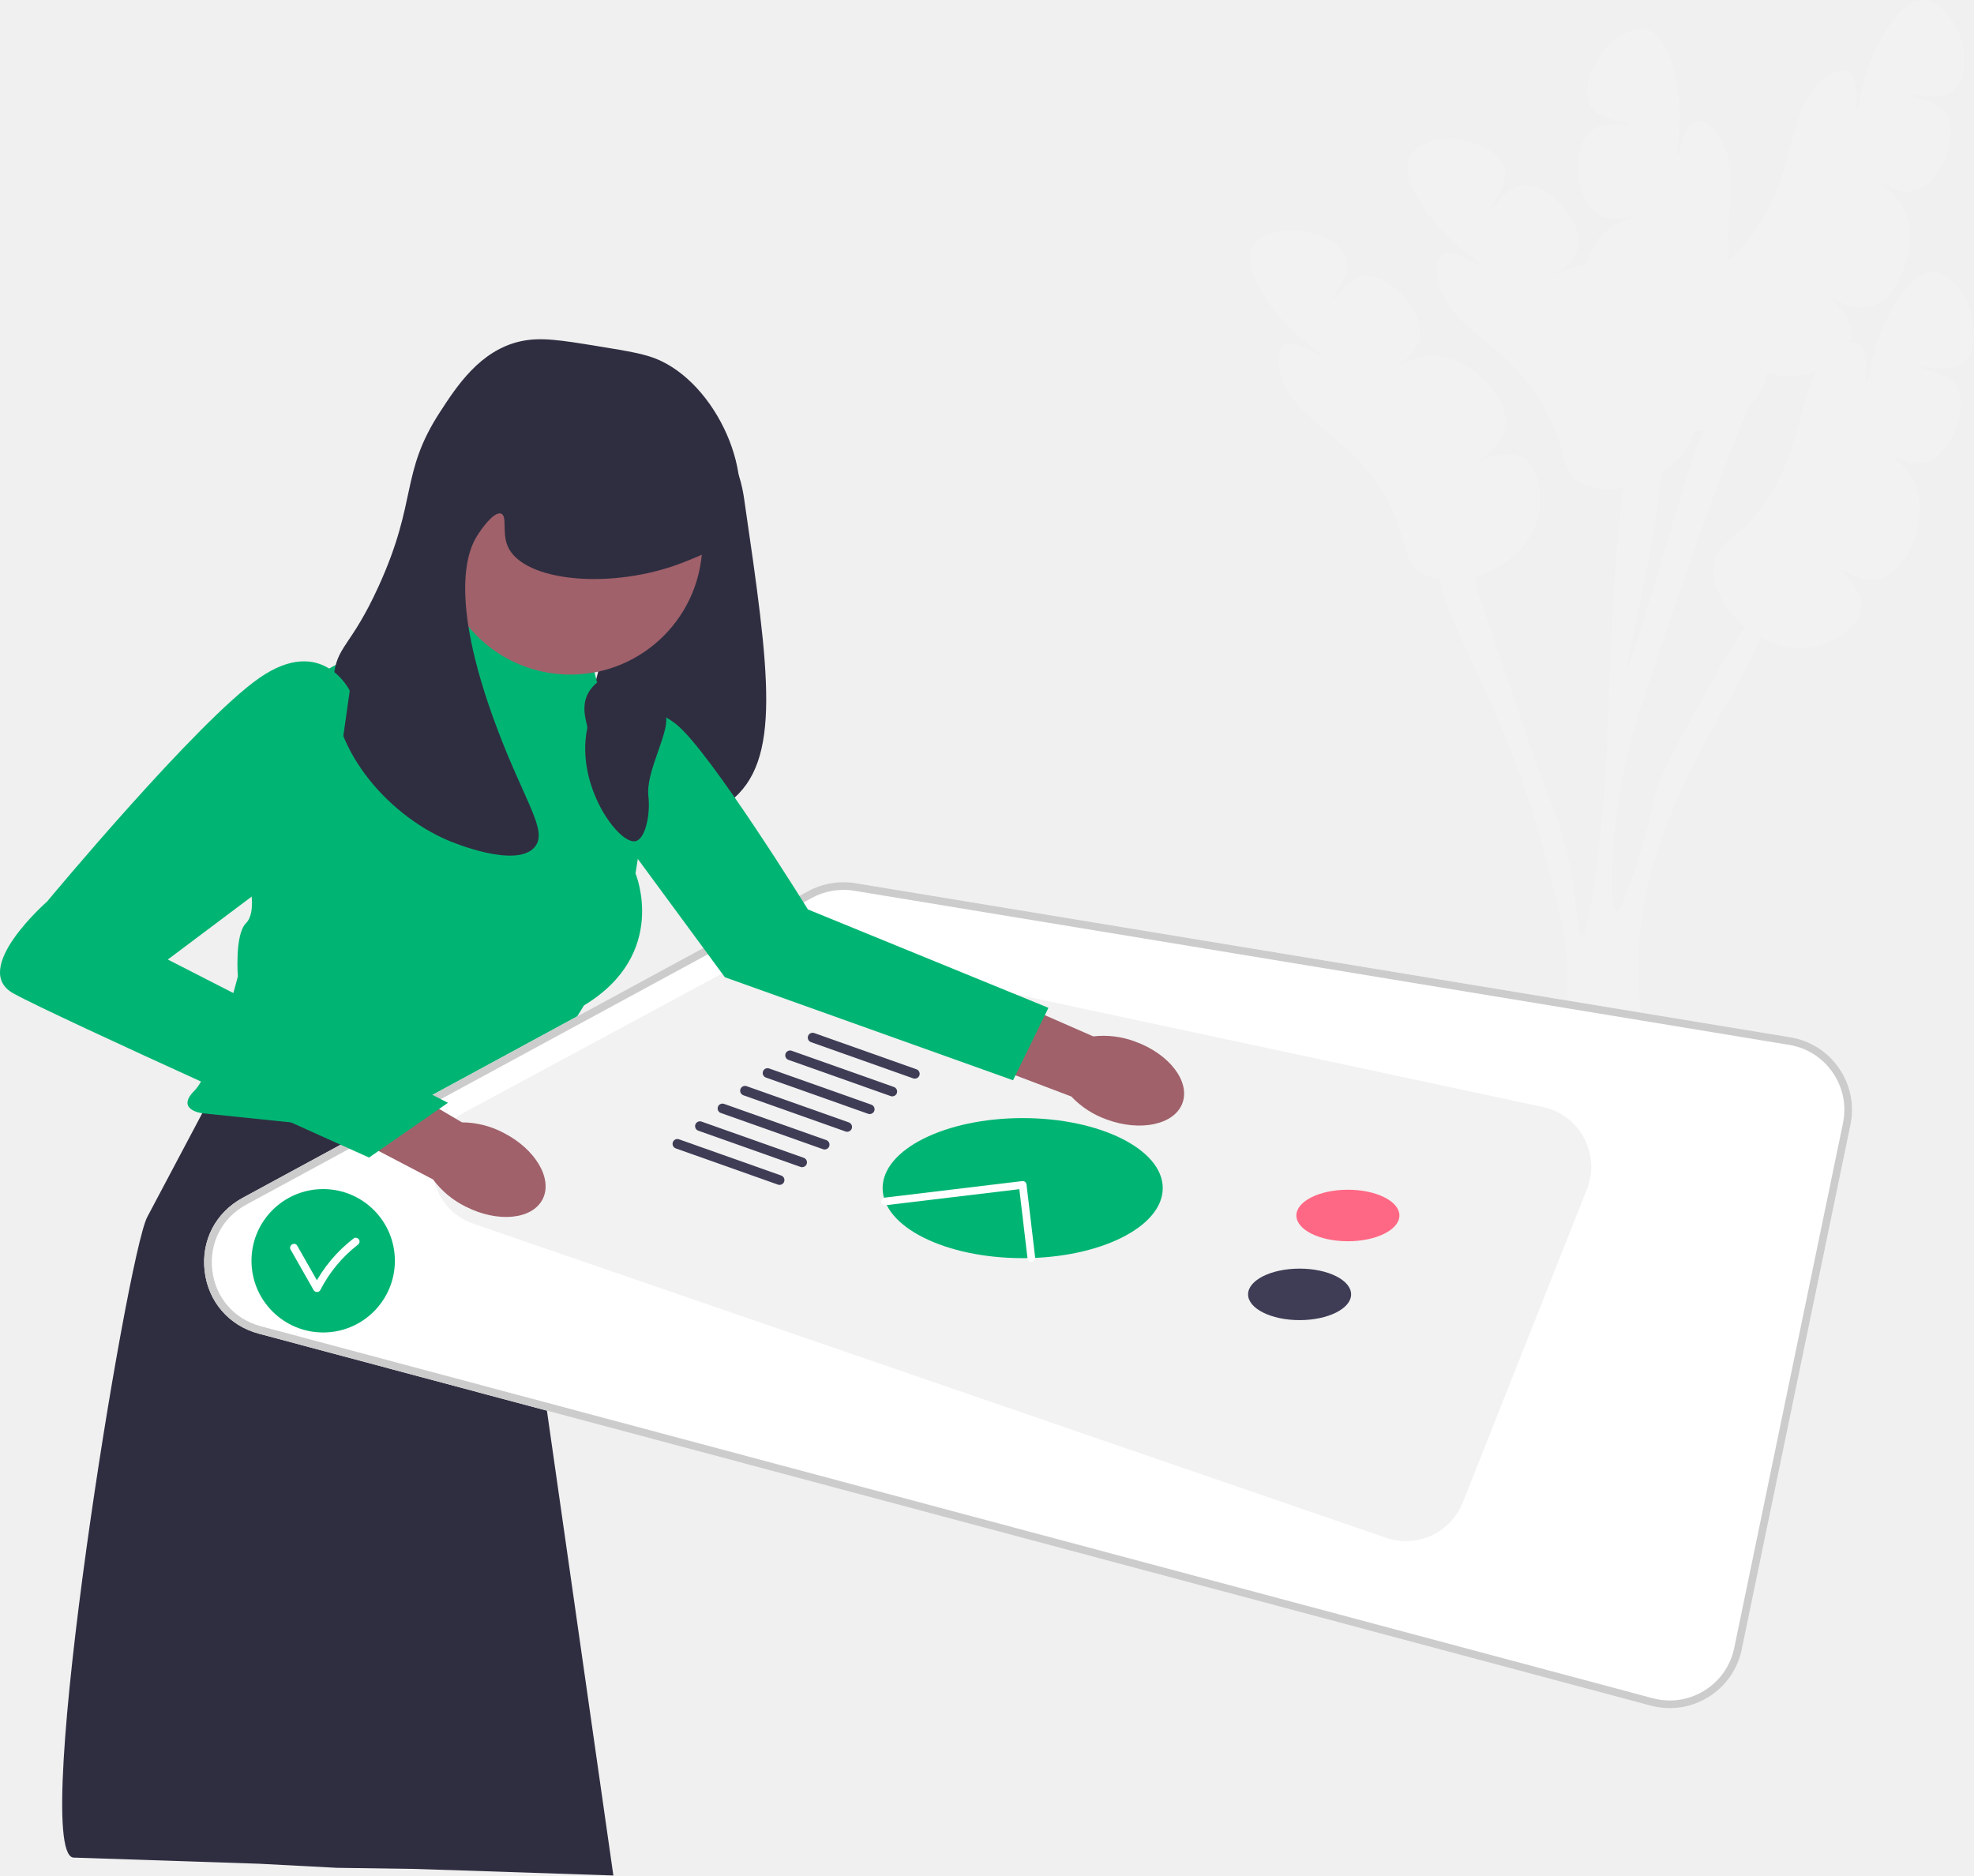
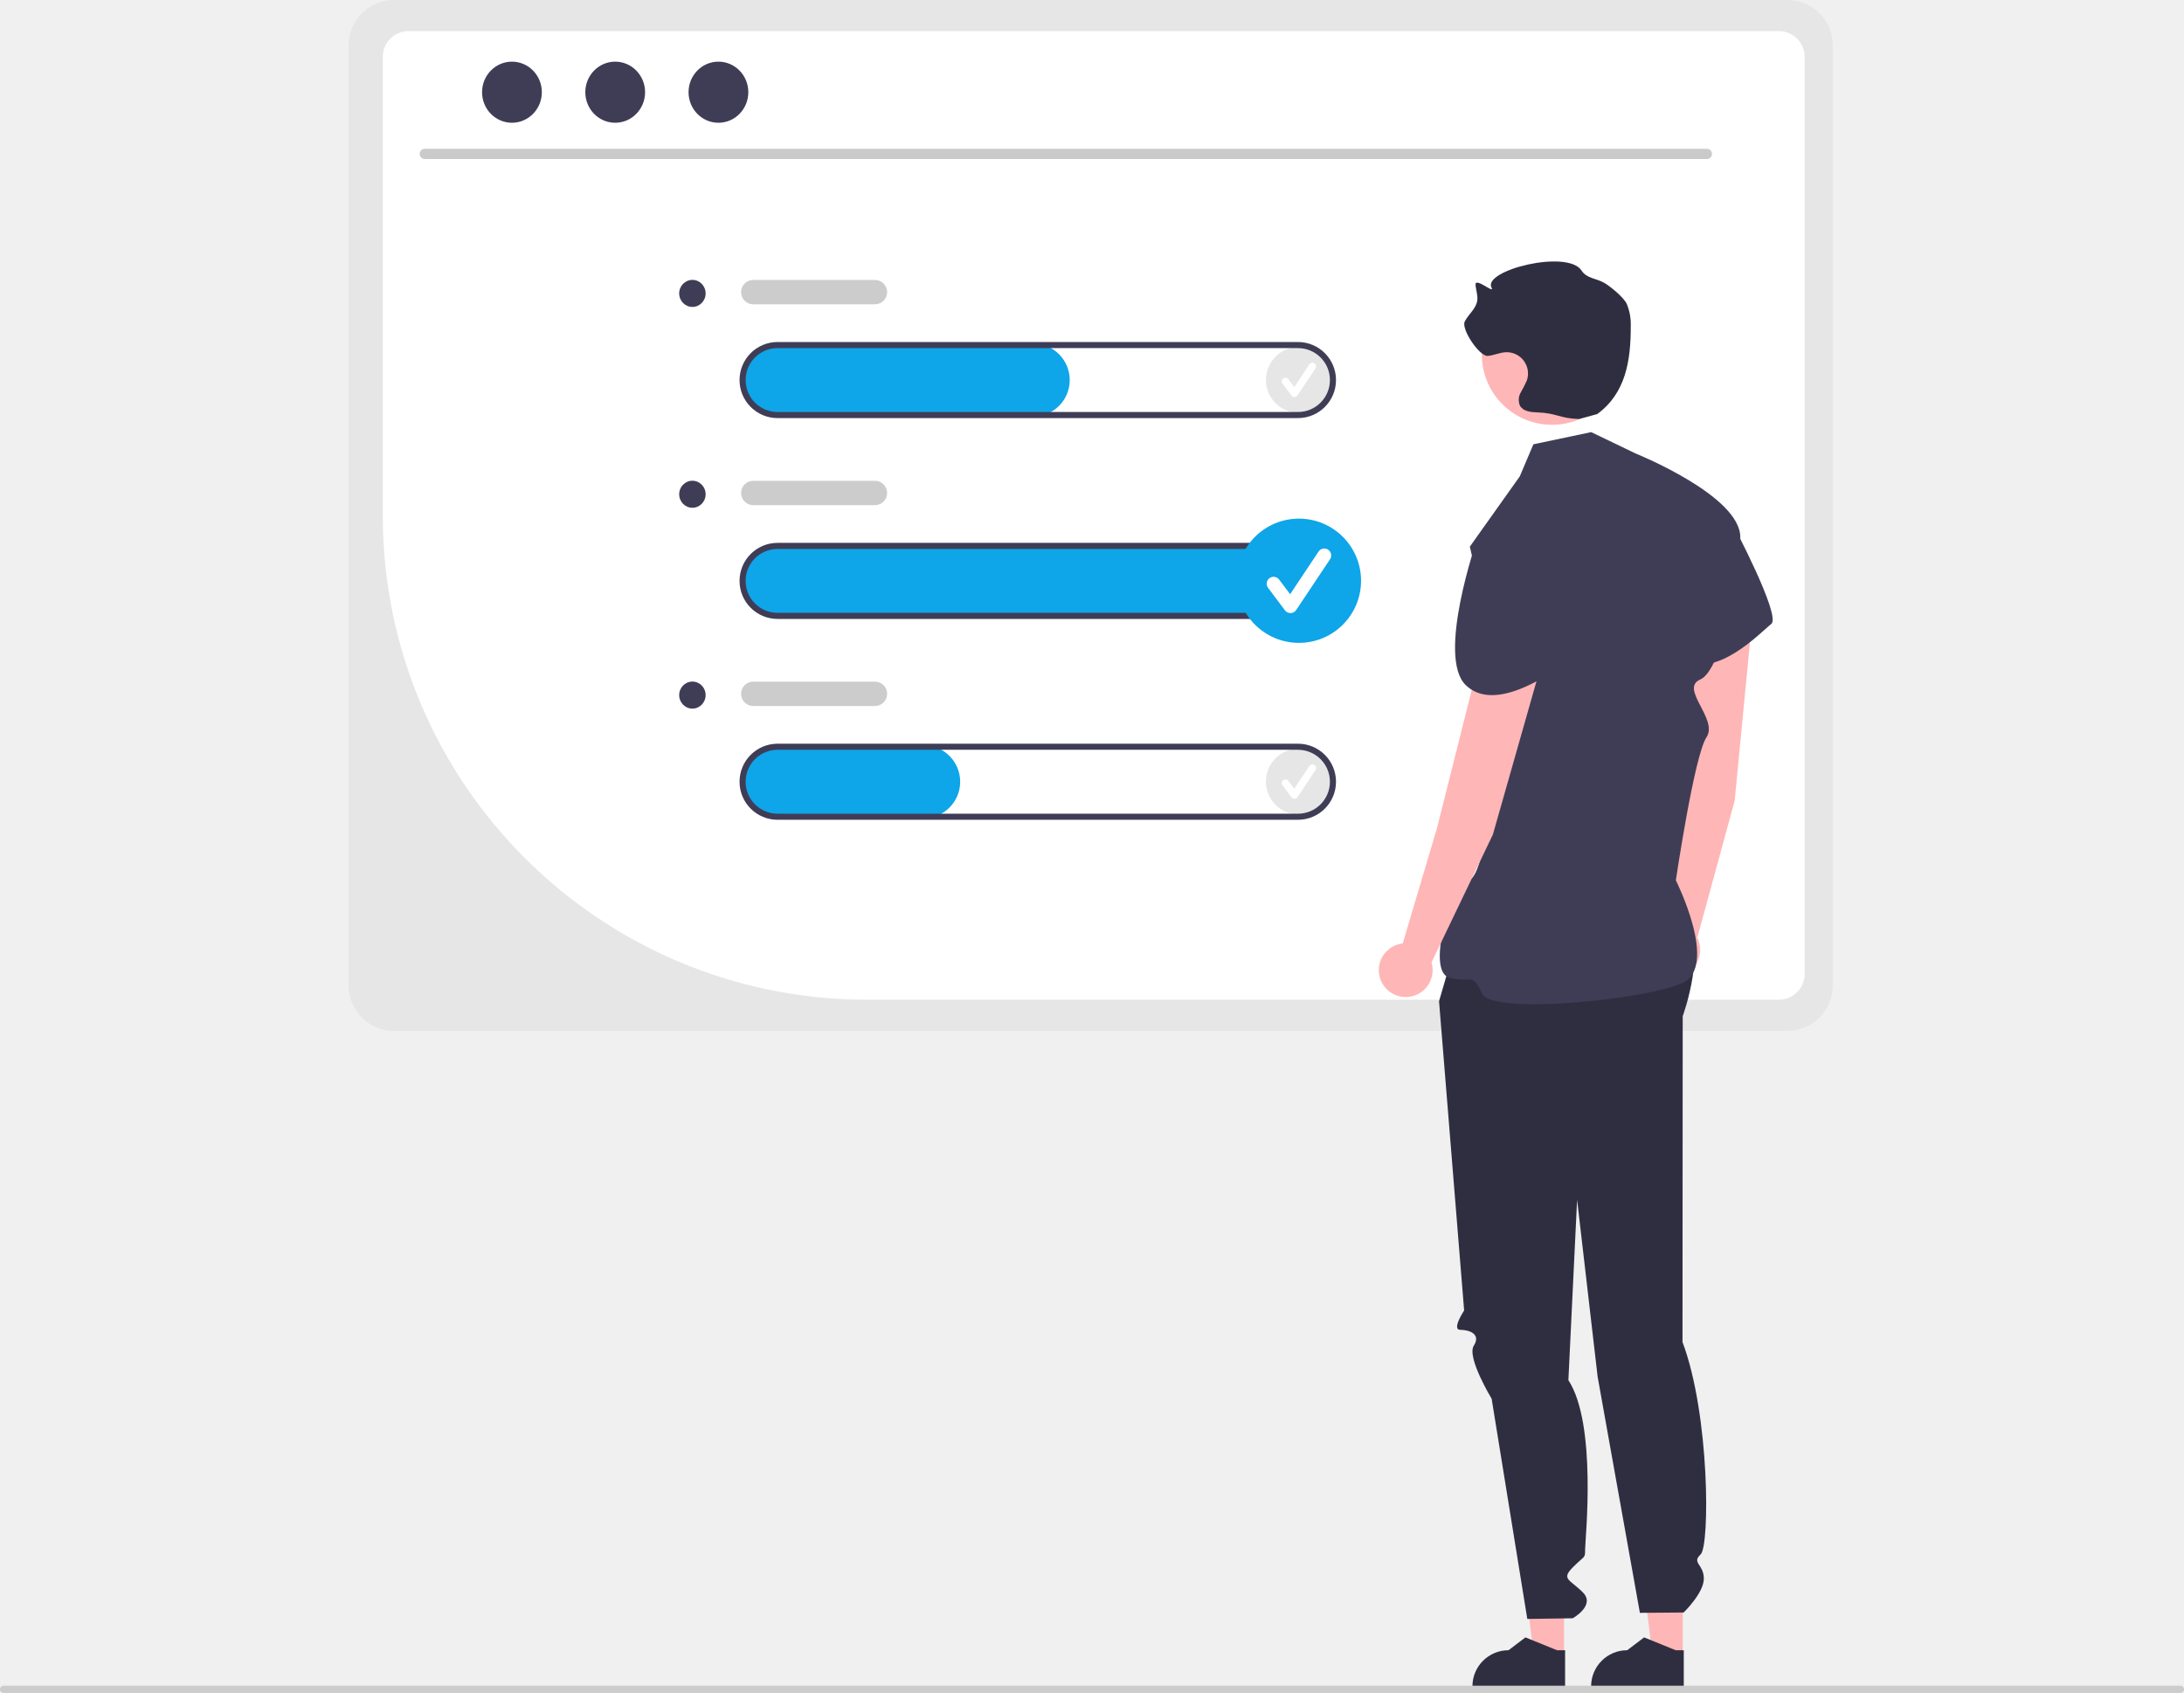
- <svg xmlns="http://www.w3.org/2000/svg" width="770.936" height="732.5" viewBox="0 0 770.936 732.5">
-   <path d="M733.063,173.909c.375-.552,9.704,8.839,18.188,6.907,10.57-2.407,18.302-22.04,12.57-30.437-3.793-5.557-13.227-5.818-13.031-6.861,.21-1.115,10.363,2.623,15.886-1.842,6.71-5.424,5.308-21.922-2.901-30.575-1.642-1.731-4.37-4.607-8.288-4.835-7.695-.447-13.737,9.683-16.392,14.136-8.443,14.157-9.134,29.01-10.176,28.871-.963-.129,1.594-12.558-3.039-15.103-1.015-.557-2.221-.55-3.419-.273,.303-.784,.522-1.592,.632-2.422,.695-5.235-3.464-10.8-8.378-15.464,5.118,3.032,10.903,5.134,16.021,3.631,11.434-3.359,19.042-24.56,13.031-37.574-4.198-9.09-14.904-13.892-14.551-14.412,.375-.552,9.704,8.839,18.188,6.907,10.57-2.407,18.302-22.04,12.57-30.437-3.793-5.557-13.227-5.818-13.031-6.861,.21-1.115,10.363,2.623,15.886-1.842,6.71-5.424,5.308-21.922-2.901-30.575-1.642-1.731-4.37-4.607-8.288-4.835-7.695-.447-13.737,9.683-16.392,14.136-8.443,14.157-9.134,29.01-10.176,28.871-.963-.129,1.594-12.558-3.039-15.103-2.901-1.594-7.363,1.379-8.749,2.302-15.239,10.153-11.016,32.229-25.095,55.716-4.533,7.562-9.049,12.078-12.86,15.494-1.741-21.029,4.671-37.172-5.042-49.399-1.036-1.304-4.371-5.502-7.621-4.875-5.19,1.001-6.57,13.615-7.526,13.442-1.034-.187,2.864-14.536-.828-30.601-1.161-5.053-3.804-16.549-11.265-18.484-3.799-.985-7.278,.915-9.372,2.059-10.468,5.717-16.863,20.989-12.141,28.21,3.887,5.944,14.697,5.501,14.555,6.627-.133,1.052-9.192-1.593-14.508,2.532-8.031,6.234-6.695,27.291,2.627,32.825,7.483,4.442,19.243-1.634,19.43-.994,.177,.604-11.486,1.89-18.271,9.253-2.816,3.057-4.748,7.121-5.84,11.513-9.239,.694-17.147,7.315-17.443,6.804-.335-.577,12.173-4.91,14.111-13.394,2.415-10.568-11.922-26.05-21.974-24.527-6.653,1.008-10.979,9.395-11.833,8.767-.914-.673,6.858-8.2,5.23-15.113-1.978-8.398-17.451-14.289-28.808-10.645-2.272,.729-6.047,1.94-7.951,5.372-3.74,6.74,2.768,16.577,5.629,20.901,9.095,13.747,22.179,20.812,21.602,21.69-.533,.812-10.625-6.882-14.927-3.811-2.694,1.923-1.95,7.233-1.72,8.882,2.539,18.135,24.263,23.904,39.321,46.775,12.262,18.624,7.03,28.732,17.418,33.781,4.46,2.167,10.138,2.586,15.942,1.543l-0,0c-4.492,30.078-5.761,81.517-5.761,81.517-1.268,51.453-7.882,93.827-10.778,93.746-1.608-.049-1.015-13.009-5.886-33.852-3.418-14.613-5.032-13.939-13.908-40.012-14.085-41.359-21.126-62.032-21.141-62.145-.075-.899-.198-2.714-.712-4.55,10.425-2.917,20.548-10.39,24.064-20.877,2.813-8.39,2.074-20.852-4.769-25.342-4.415-2.897-11.233-1.563-17.568,.842,4.952-3.297,9.355-7.598,10.219-12.862,1.932-11.76-13.872-27.809-28.205-28.037-10.011-.159-18.981,7.405-19.297,6.861-.335-.577,12.173-4.91,14.111-13.394,2.415-10.568-11.922-26.05-21.974-24.527-6.652,1.008-10.979,9.395-11.833,8.767-.914-.673,6.858-8.2,5.23-15.113-1.978-8.398-17.451-14.29-28.808-10.645-2.272,.729-6.047,1.94-7.951,5.372-3.74,6.74,2.768,16.577,5.629,20.901,9.095,13.747,22.179,20.812,21.602,21.69-.533,.812-10.625-6.882-14.927-3.811-2.694,1.923-1.95,7.233-1.72,8.882,2.539,18.135,24.263,23.904,39.321,46.775,12.262,18.624,7.03,28.732,17.418,33.781,1.798,.874,3.797,1.455,5.919,1.781l0,.01c.914,14.22,26.532,52.436,40.79,106.77,7.102,27.07,10.988,41.838,8.191,62.402-2.763,20.387-10.435,34.147-10.296,43.232,.011,.85,.085,1.634,.242,2.392l42.107-5.527c.282-.816,.504-1.653,.68-2.513,3.207-15.468-8.492-38.977-2.547-76.892,4.415-28.135,16.511-51.276,22.151-62.057,6.93-13.259,15.117-25.73,23.958-45.096,5.676,3.126,12.112,4.785,18.498,3.983,8.78-1.104,19.689-7.174,20.767-15.288,.695-5.235-3.464-10.8-8.378-15.464,5.118,3.032,10.903,5.134,16.021,3.63,11.434-3.359,19.042-24.56,13.031-37.574-4.198-9.089-14.904-13.892-14.551-14.412Zm-171.31,13.863c-.031-.061,.409-.252,1.175-.563-.722,.405-1.144,.624-1.175,.563Zm139.976-81.866c-.678-.474-1.058-.76-1.017-.814,.041-.054,.405,.259,1.017,.814Zm-43.667,21.705c.753-.341,1.195-.527,1.218-.463,.023,.064-.427,.219-1.218,.463Zm-34.607,24.651c-.031-.061,.409-.252,1.175-.563-.722,.405-1.144,.624-1.175,.563Zm12.113,108.774c-1.011-.228,11.286-49.966,13.303-76.373,5.836-3.826,10.63-9.214,12.832-15.782,.038-.114,.073-.232,.11-.347,1.167-.162,2.328-.382,3.478-.653-4.115,10.405-6.411,17.961-6.411,17.961-10.686,35.204-22.39,75.404-23.312,75.193Zm45.895-16.238c-3.375,5.175-7.329,11.537-12.775,21.268-13.968,24.931-20.945,37.388-22.78,46.27-.482,2.371-3.026,15.199-8.855,31.458-2.979,8.297-4.469,12.445-5.602,12.277-3.209-.488-3.263-33.215,5.619-67.1,1.522-5.769,2.736-9.491,5.044-16.531,3.744-11.485,24.608-75.32,41.021-114.046l.002-.005c3.031-2.905,5.299-6.229,6.412-9.727,.355-1.117,.555-2.15,.635-3.133,3.925,1.248,8.043,1.751,12.141,1.235,2.292-.288,4.728-.917,7.097-1.83-6.554,11.615-6.448,29.008-17.387,47.256-11.464,19.125-22.841,18.795-22.885,30.345-.029,7.67,4.964,16.155,12.318,22.257l-.005,.008Zm23.097-33.454c.041-.054,.405,.259,1.017,.814-.678-.475-1.058-.76-1.017-.814Z" fill="#f2f2f2" />
-   <path d="M264.226,161.609c6.429-1.071,13.425,6.781,16.347,10.06,7.801,8.755,9.43,18.941,10.06,23.264,9.941,68.226,14.911,102.338-5.659,118.205-19.549,15.079-55.281,11.035-62.246-2.515-2.713-5.278-.445-10.8,3.144-21.377,6.632-19.548,10.541-39.922,16.347-59.731,13.258-45.232,12.145-66.262,22.006-67.905Z" fill="#2f2e41" />
-   <path d="M88.804,416.253l-31.286,59.049c-7.986,15.074-45.777,247.272-28.971,250.198l72.796,2.415,30.204,1.585,31.046,.447,76.954,2.553-43.227-302.415-107.516-13.832Z" fill="#2f2e41" />
-   <path d="M165.826,243.032l62.246,2.515,5.03,20.749,14.99,12.229c5.511,4.496,8.215,11.585,7.098,18.609l-6.997,43.983s13.204,31.437-20.12,51.557l-33.324,54.072-115.69-11.946s-10.689-1.258-3.144-8.802c7.545-7.545,16.976-44.641,16.976-44.641,0,0-1.258-16.347,3.144-20.749s1.337-15.719,1.337-15.719l17.902-66.175c3.488-12.895,15.188-21.85,28.546-21.85h19.852l2.154-13.832Z" fill="#00b573" />
-   <path d="M644.667,666.158L101.049,520.871c-11.614-3.104-19.708-12.448-21.122-24.387s4.272-22.915,14.84-28.646l220.923-119.815c5.583-3.029,12.111-4.129,18.378-3.094l365.157,60.197c7.795,1.285,14.551,5.581,19.022,12.095s6.05,14.361,4.447,22.098l-42.462,204.904c-1.621,7.821-6.258,14.438-13.056,18.631-4.609,2.843-9.767,4.297-15.016,4.297-2.494,0-5.009-.328-7.494-.992Z" fill="#fff" />
-   <path d="M644.667,666.158L101.049,520.871c-11.614-3.104-19.708-12.448-21.122-24.387s4.272-22.915,14.84-28.646l220.923-119.815c5.583-3.029,12.111-4.129,18.378-3.094l365.157,60.197c7.795,1.285,14.551,5.581,19.022,12.095s6.05,14.361,4.447,22.098l-42.462,204.904c-1.621,7.821-6.258,14.438-13.056,18.631-4.609,2.843-9.767,4.297-15.016,4.297-2.494,0-5.009-.328-7.494-.992Zm54.07-258.071l-365.157-60.198c-5.613-.927-11.459,.058-16.459,2.771l-220.923,119.815c-9.465,5.133-14.558,14.964-13.291,25.656s8.515,19.062,18.917,21.842l543.618,145.287c6.911,1.846,14.072,.796,20.161-2.96,6.089-3.755,10.242-9.682,11.693-16.687l42.462-204.904c1.436-6.928,.021-13.957-3.983-19.791-4.004-5.834-10.055-9.681-17.037-10.831l.244-1.48-.244,1.48Z" fill="#ccc" />
-   <path d="M619.761,464.494l-48.48,122.332c-4.7,11.86-17.895,17.928-29.958,13.778l-356.335-122.604c-19.675-6.77-21.874-33.718-3.555-43.587l114.675-61.781c4.989-2.688,10.772-3.513,16.314-2.328l290.14,62.053c14.438,3.088,22.639,18.411,17.199,32.137Z" fill="#f2f2f2" />
-   <ellipse cx="526.414" cy="474.727" rx="20.12" ry="10.06" fill="#ff6884" />
-   <ellipse cx="507.552" cy="505.535" rx="20.12" ry="10.06" fill="#3f3d56" />
-   <ellipse cx="399.407" cy="464.038" rx="54.701" ry="27.351" fill="#00b573" />
-   <path d="M304.466,462.781c.776,0,1.504-.483,1.778-1.257,.348-.982-.166-2.06-1.148-2.408l-39.916-14.147c-.979-.347-2.059,.166-2.408,1.148-.348,.982,.166,2.06,1.148,2.408l39.916,14.147c.208,.074,.421,.109,.63,.109Z" fill="#3f3d56" />
-   <path d="M313.268,455.865c.776,0,1.504-.483,1.778-1.257,.348-.982-.166-2.06-1.148-2.408l-39.916-14.147c-.979-.347-2.059,.166-2.408,1.148-.348,.982,.166,2.06,1.148,2.408l39.916,14.147c.208,.074,.421,.109,.63,.109Z" fill="#3f3d56" />
-   <path d="M322.071,448.949c.776,0,1.504-.483,1.778-1.257,.348-.982-.166-2.06-1.148-2.408l-39.916-14.147c-.98-.346-2.06,.166-2.408,1.148-.348,.982,.166,2.06,1.148,2.408l39.916,14.147c.208,.074,.421,.109,.63,.109Z" fill="#3f3d56" />
-   <path d="M330.873,442.032c.776,0,1.504-.483,1.778-1.257,.348-.982-.166-2.06-1.148-2.408l-39.916-14.147c-.979-.347-2.06,.166-2.408,1.148-.348,.982,.166,2.06,1.148,2.408l39.916,14.147c.208,.074,.421,.109,.63,.109Z" fill="#3f3d56" />
-   <path d="M339.676,435.116c.776,0,1.504-.483,1.778-1.257,.348-.982-.166-2.06-1.148-2.408l-39.916-14.147c-.979-.347-2.059,.166-2.408,1.148-.348,.982,.166,2.06,1.148,2.408l39.916,14.147c.208,.074,.421,.109,.63,.109Z" fill="#3f3d56" />
-   <path d="M348.478,428.2c.776,0,1.504-.483,1.778-1.257,.348-.982-.166-2.06-1.148-2.408l-39.916-14.147c-.98-.346-2.059,.166-2.408,1.148-.348,.982,.166,2.06,1.148,2.408l39.916,14.147c.208,.074,.421,.109,.63,.109Z" fill="#3f3d56" />
-   <path d="M357.281,421.284c.776,0,1.504-.483,1.778-1.257,.348-.982-.166-2.06-1.148-2.408l-39.916-14.147c-.98-.347-2.059,.166-2.408,1.148-.348,.982,.166,2.06,1.148,2.408l39.916,14.147c.208,.074,.421,.109,.63,.109Z" fill="#3f3d56" />
-   <circle cx="222.728" cy="211.909" r="51.557" fill="#a0616a" />
-   <path d="M233.417,135.202c-14.516-2.366-22.311-3.637-30.18-1.886-15.763,3.507-24.907,17.599-31.437,27.665-15.617,24.07-8.556,34.186-23.892,67.905-11.001,24.188-16.548,23.189-17.605,35.839-2.219,26.554,20.369,53.116,44.641,63.504,1.621,.694,26.845,11.249,33.952,2.515,5.21-6.403-3.994-17.423-15.09-47.156-19.511-52.281-10.292-69.754-7.545-74.192,1.735-2.804,6.685-9.774,9.431-8.802,2.484,.879,.334,7.259,2.515,12.575,5.844,14.243,41.363,17.406,69.162,6.287,8.198-3.279,13.228-5.291,16.976-10.689,12.716-18.315-2.465-56.698-26.407-67.905-5.447-2.549-11.805-3.586-24.521-5.659Z" fill="#2f2e41" />
-   <path id="b-111" d="M196.554,442.382c12.539,6.36,19.422,17.986,15.373,25.965-4.049,7.979-17.494,9.29-30.037,2.926-5.045-2.474-9.425-6.119-12.772-10.632l-52.79-27.619,13.489-24.496,50.609,29.829c5.621,.035,11.151,1.417,16.128,4.028Z" fill="#a0616a" />
-   <path id="c-112" d="M443.448,406.845c13.209,4.818,21.43,15.538,18.363,23.944-3.067,8.406-16.26,11.312-29.473,6.491-5.304-1.853-10.088-4.95-13.95-9.031l-55.709-21.12,10.468-25.932,53.808,23.573c5.585-.636,11.241,.075,16.494,2.074Z" fill="#a0616a" />
-   <path d="M136.589,269.754s-10.689-22.006-35.21-5.03c-24.521,16.976-82.995,87.396-82.995,87.396,0,0-30.18,26.407-13.204,35.839s138.954,64.132,138.954,64.132l30.809-21.377-109.402-55.959,62.843-47.156,8.206-57.845Z" fill="#00b573" />
-   <path d="M243.477,282.958s7.481-10.689,20.717,0,51.33,72.235,51.33,72.235l93.944,38.425-13.832,28.294-112.546-40.24-49.042-66.647,9.431-32.066Z" fill="#00b573" />
-   <path d="M237.504,263.781c-14.259,7.281-7.698,18.46-8.174,20.749-4.634,22.29,12.306,45.377,18.862,44.012,3.846-.801,5.868-10.381,5.03-17.605-1.087-9.365,7.919-24.188,6.916-30.809-2.461-16.243,12.386-16.547,9.431-22.635-1.732-3.568-23.569,1.949-32.066,6.287Z" fill="#2f2e41" />
-   <path d="M402.787,492.835c.059,0,.119-.003,.178-.011,.823-.097,1.411-.843,1.313-1.666l-3.382-28.554c-.047-.396-.249-.756-.562-1.002-.313-.246-.709-.356-1.107-.311l-53.709,6.459c-.822,.099-1.409,.846-1.31,1.668,.099,.823,.847,1.414,1.668,1.311l52.217-6.279,3.205,27.062c.09,.763,.738,1.323,1.488,1.323Z" fill="#fff" />
-   <g>
-     <circle cx="126.217" cy="492.413" r="28" fill="#00b573" />
-     <path d="M113.495,488.046l9,15.827c.535,.942,2.073,1.01,2.59,0,3.515-6.864,8.479-12.94,14.598-17.649,.647-.498,.975-1.284,.538-2.052-.362-.636-1.411-1.031-2.052-.538-6.536,5.03-11.911,11.376-15.674,18.726h2.59l-9-15.827c-.954-1.678-3.547-.168-2.59,1.514h0Z" fill="#fff" />
-   </g>
+ <svg xmlns="http://www.w3.org/2000/svg" data-name="Layer 1" width="717.67" height="556.322" viewBox="0 0 717.67 556.322">
+   <path d="M338.564,710.879l7.71-12.39,1.54,7.08c.27,1.24.54,2.5.79,3.75,2.19-1.87,4.52-3.6,6.8-5.26q10.5-7.62,20.99-15.26l-2.19,12.7c-1.35,7.82-2.76,15.8-6.1,22.95-.37.81-.77,1.61-1.2,2.39h-32.54a10.486,10.486,0,0,1-.54-2.24.773.773,0,0,1-.01-.15C333.304,719.599,335.984,715.029,338.564,710.879Z" transform="translate(-241.165 -171.839)" fill="#f0f0f0" />
+   <path d="M828.559,171.839H370.562a14.868,14.868,0,0,0-14.844,14.844V495.741A14.858,14.858,0,0,0,370.562,510.585H828.559a14.858,14.858,0,0,0,14.844-14.844V186.683A14.868,14.868,0,0,0,828.559,171.839Z" transform="translate(-241.165 -171.839)" fill="#e6e6e6" />
+   <path d="M825.737,500.353H525.641A159.157,159.157,0,0,1,366.95,341.661v-151.146a8.456,8.456,0,0,1,8.438-8.455H825.737a8.456,8.456,0,0,1,8.438,8.455V491.914A8.448,8.448,0,0,1,825.737,500.353Z" transform="translate(-241.165 -171.839)" fill="#fff" />
+   <path d="M802.098,224.086H380.709a1.676,1.676,0,0,1,0-3.351H802.098a1.676,1.676,0,0,1,0,3.351Z" transform="translate(-241.165 -171.839)" fill="#cacaca" />
+   <ellipse cx="168.229" cy="30.3" rx="9.821" ry="10.04" fill="#3f3d56" />
+   <ellipse cx="202.155" cy="30.3" rx="9.821" ry="10.04" fill="#3f3d56" />
+   <ellipse cx="236.081" cy="30.3" rx="9.821" ry="10.04" fill="#3f3d56" />
+   <path d="M667.681,374.729H497.033a12.211,12.211,0,0,1-12.324-11.181,12.007,12.007,0,0,1,11.167-12.792q.402-.027.806-.028h171a12,12,0,0,1,0,24Z" transform="translate(-241.165 -171.839)" fill="#0ea5e9" />
+   <circle cx="426.832" cy="124.841" r="10.841" fill="#e6e6e6" />
+   <path d="M666.518,302.323a1.206,1.206,0,0,1-.965-.482l-2.958-3.944a1.206,1.206,0,1,1,1.93-1.447l1.935,2.58,4.97-7.455a1.206,1.206,0,0,1,2.012,1.331l-.005.007-5.915,8.873a1.207,1.207,0,0,1-.97.537Z" transform="translate(-241.165 -171.839)" fill="#fff" />
+   <circle cx="426.832" cy="256.841" r="10.841" fill="#e6e6e6" />
+   <path d="M666.518,434.323a1.206,1.206,0,0,1-.965-.482l-2.958-3.944a1.206,1.206,0,1,1,1.93-1.447l1.935,2.58,4.97-7.455a1.206,1.206,0,0,1,2.012,1.331l-.005.007-5.915,8.873a1.207,1.207,0,0,1-.97.537Z" transform="translate(-241.165 -171.839)" fill="#fff" />
+   <path d="M580.681,308.729H497.033a12.211,12.211,0,0,1-12.324-11.181,12.007,12.007,0,0,1,11.167-12.792q.402-.027.806-.028h84a12,12,0,0,1,0,24Z" transform="translate(-241.165 -171.839)" fill="#0ea5e9" />
+   <path d="M667.681,309.229h-171a12.5,12.5,0,0,1,0-25h171a12.5,12.5,0,0,1,0,25Zm-171-23a10.5,10.5,0,0,0,0,21h171a10.5,10.5,0,0,0,0-21Z" transform="translate(-241.165 -171.839)" fill="#3f3d56" />
+   <path d="M667.681,375.229h-171a12.5,12.5,0,0,1,0-25h171a12.5,12.5,0,0,1,0,25Zm-171-23a10.5,10.5,0,0,0,0,21h171a10.5,10.5,0,0,0,0-21Z" transform="translate(-241.165 -171.839)" fill="#3f3d56" />
+   <path d="M544.681,440.729H497.033a12.211,12.211,0,0,1-12.324-11.181,12.007,12.007,0,0,1,11.167-12.792q.402-.027.806-.028h48a12,12,0,0,1,0,24Z" transform="translate(-241.165 -171.839)" fill="#0ea5e9" />
+   <path d="M667.681,441.229h-171a12.5,12.5,0,0,1,0-25h171a12.5,12.5,0,0,1,0,25Zm-171-23a10.5,10.5,0,0,0,0,21h171a10.5,10.5,0,0,0,0-21Z" transform="translate(-241.165 -171.839)" fill="#3f3d56" />
+   <path d="M528.682,271.839h-40a4,4,0,0,1,0-8h40a4,4,0,0,1,0,8Z" transform="translate(-241.165 -171.839)" fill="#ccc" />
+   <path d="M528.682,337.839h-40a4,4,0,0,1,0-8h40a4,4,0,0,1,0,8Z" transform="translate(-241.165 -171.839)" fill="#ccc" />
+   <path d="M528.682,403.839h-40a4,4,0,0,1,0-8h40a4,4,0,0,1,0,8Z" transform="translate(-241.165 -171.839)" fill="#ccc" />
+   <ellipse cx="227.528" cy="96.417" rx="4.346" ry="4.443" fill="#3f3d56" />
+   <ellipse cx="227.528" cy="162.417" rx="4.346" ry="4.443" fill="#3f3d56" />
+   <ellipse cx="227.528" cy="228.417" rx="4.346" ry="4.443" fill="#3f3d56" />
+   <polygon points="513.946 544.191 504.045 544.19 499.335 506 513.948 506.001 513.946 544.191" fill="#ffb6b6" />
+   <path d="M755.459,726.359l-30.447-.001v-.385a11.851,11.851,0,0,1,11.851-11.851h.001l5.562-4.219,10.377,4.22,2.658 0Z" transform="translate(-241.165 -171.839)" fill="#2f2e41" />
+   <polygon points="552.946 544.191 543.045 544.19 538.335 506 552.948 506.001 552.946 544.191" fill="#ffb6b6" />
+   <path d="M794.459,726.359l-30.447-.001v-.385a11.851,11.851,0,0,1,11.851-11.851h.001l5.562-4.219,10.377,4.22,2.658 0Z" transform="translate(-241.165 -171.839)" fill="#2f2e41" />
+   <path d="M721.039,476.839l-7,24,8.246,101.645s-4.246,6.355-1.246,6.355,6.847,1.409,4.423,5.205,5.86,17.421,5.86,17.421L743.039,703.839l14.929-.22s7.59-4.228,3.331-8.504-7.26-4.276-3.26-8.276,4-2.795,4-5.898,4.008-41.016-5.496-55.559l2.864-59.295,6.745,58.161,13.888,77.591,14.382-.118s6.643-6.403,6.63-11.142-4.104-5.133-1.058-7.936,3.046-45.866-5.954-69.803l.069-107.071s8.843-24.031-.113-33.48S721.039,476.839,721.039,476.839Z" transform="translate(-241.165 -171.839)" fill="#2f2e41" />
+   <path d="M811.18,434.965l6.029-62.449a10.127,10.127,0,0,0-8.98-11.01h0a10.127,10.127,0,0,0-11.169,8.964q-.029.267-.044.535L792.741,436.067l-4.263,39.424a8.837,8.837,0,1,0,10.425,4.466Z" transform="translate(-241.165 -171.839)" fill="#ffb6b6" />
+   <path d="M788.572,340.861l21.722,2.723s16.276,30.678,12.926,33.282-18.488,18.847-29.648,11.4S788.572,340.861,788.572,340.861Z" transform="translate(-241.165 -171.839)" fill="#3f3d56" />
+   <circle cx="509.998" cy="116.532" r="23.056" fill="#ffb6b6" />
+   <path d="M760.072,309.537c-6.616-.217-7.217-1.965-13.833-2.182-2.107-.069-4.593-.358-5.611-2.203a4.862,4.862,0,0,1,.247-4.328,39.517,39.517,0,0,0,2.038-4.009,7.003,7.003,0,0,0-6.938-9.232c-2.013.087-3.904,1.034-5.912,1.207-2.754.237-8.842-8.854-7.575-11.31,1.234-2.391,3.718-4.194,4.108-6.856.255-1.741-.463-3.471-.562-5.228-.146-2.605,6.458,3.269,5.248.957-2.966-5.671,24.988-12.701,29.59-5.598,1.72,2.655,4.785,2.474,7.518,4.068,1.791,1.045,6.312,4.65,7.34,6.897a17.494,17.494,0,0,1,1.309,7.239c.041,11.526-1.715,22.129-11.012,28.942" transform="translate(-241.165 -171.839)" fill="#2f2e41" />
+   <path d="M745.039,317.839l19-4,14.594,7.019s34.519,13.885,34.401,27.577-6.184,43.691-13.151,46.691,6.034,13,2.034,19-10.059,46.991-10.059,46.991,14.165,28.218,2.181,33.722-62.629,10.649-65.876,3.468-3.277-3.262-10.761-5.222.008-29.432,6.761-32.196,10.754-62.764,10.754-62.764l-10.754-46.654L740.571,328.378Z" transform="translate(-241.165 -171.839)" fill="#3f3d56" />
+   <path d="M731.732,446.078l17.166-60.346a10.127,10.127,0,0,0-6.853-12.446h0a10.127,10.127,0,0,0-12.6,6.808q-.077.257-.14.519l-15.909,63.231L702.109,481.859a8.837,8.837,0,1,0,9.452,6.269Z" transform="translate(-241.165 -171.839)" fill="#ffb6b6" />
+   <path d="M726.423,349.442l20.878,6.587s13.58,19.94,8.496,22.785-6.991,2.243-4.38,7.261,6.375,3.06,2.611,5.018-21.577,15.213-31.216,5.88S726.423,349.442,726.423,349.442Z" transform="translate(-241.165 -171.839)" fill="#3f3d56" />
+   <path d="M241.165,726.971a1.186,1.186,0,0,0,1.183,1.19H957.645a1.19,1.19,0,1,0,0-2.38H242.355a1.186,1.186,0,0,0-1.19,1.183Z" transform="translate(-241.165 -171.839)" fill="#ccc" />
+   <circle cx="426.832" cy="190.841" r="20.412" fill="#0ea5e9" />
+   <path d="M665.213,373.304a2.27,2.27,0,0,1-1.816-.908l-5.569-7.425a2.271,2.271,0,0,1,3.633-2.724l3.643,4.857,9.357-14.036a2.271,2.271,0,0,1,3.788,2.505l-.009.014-11.137,16.706a2.272,2.272,0,0,1-1.826,1.01Z" transform="translate(-241.165 -171.839)" fill="#fff" />
</svg>
